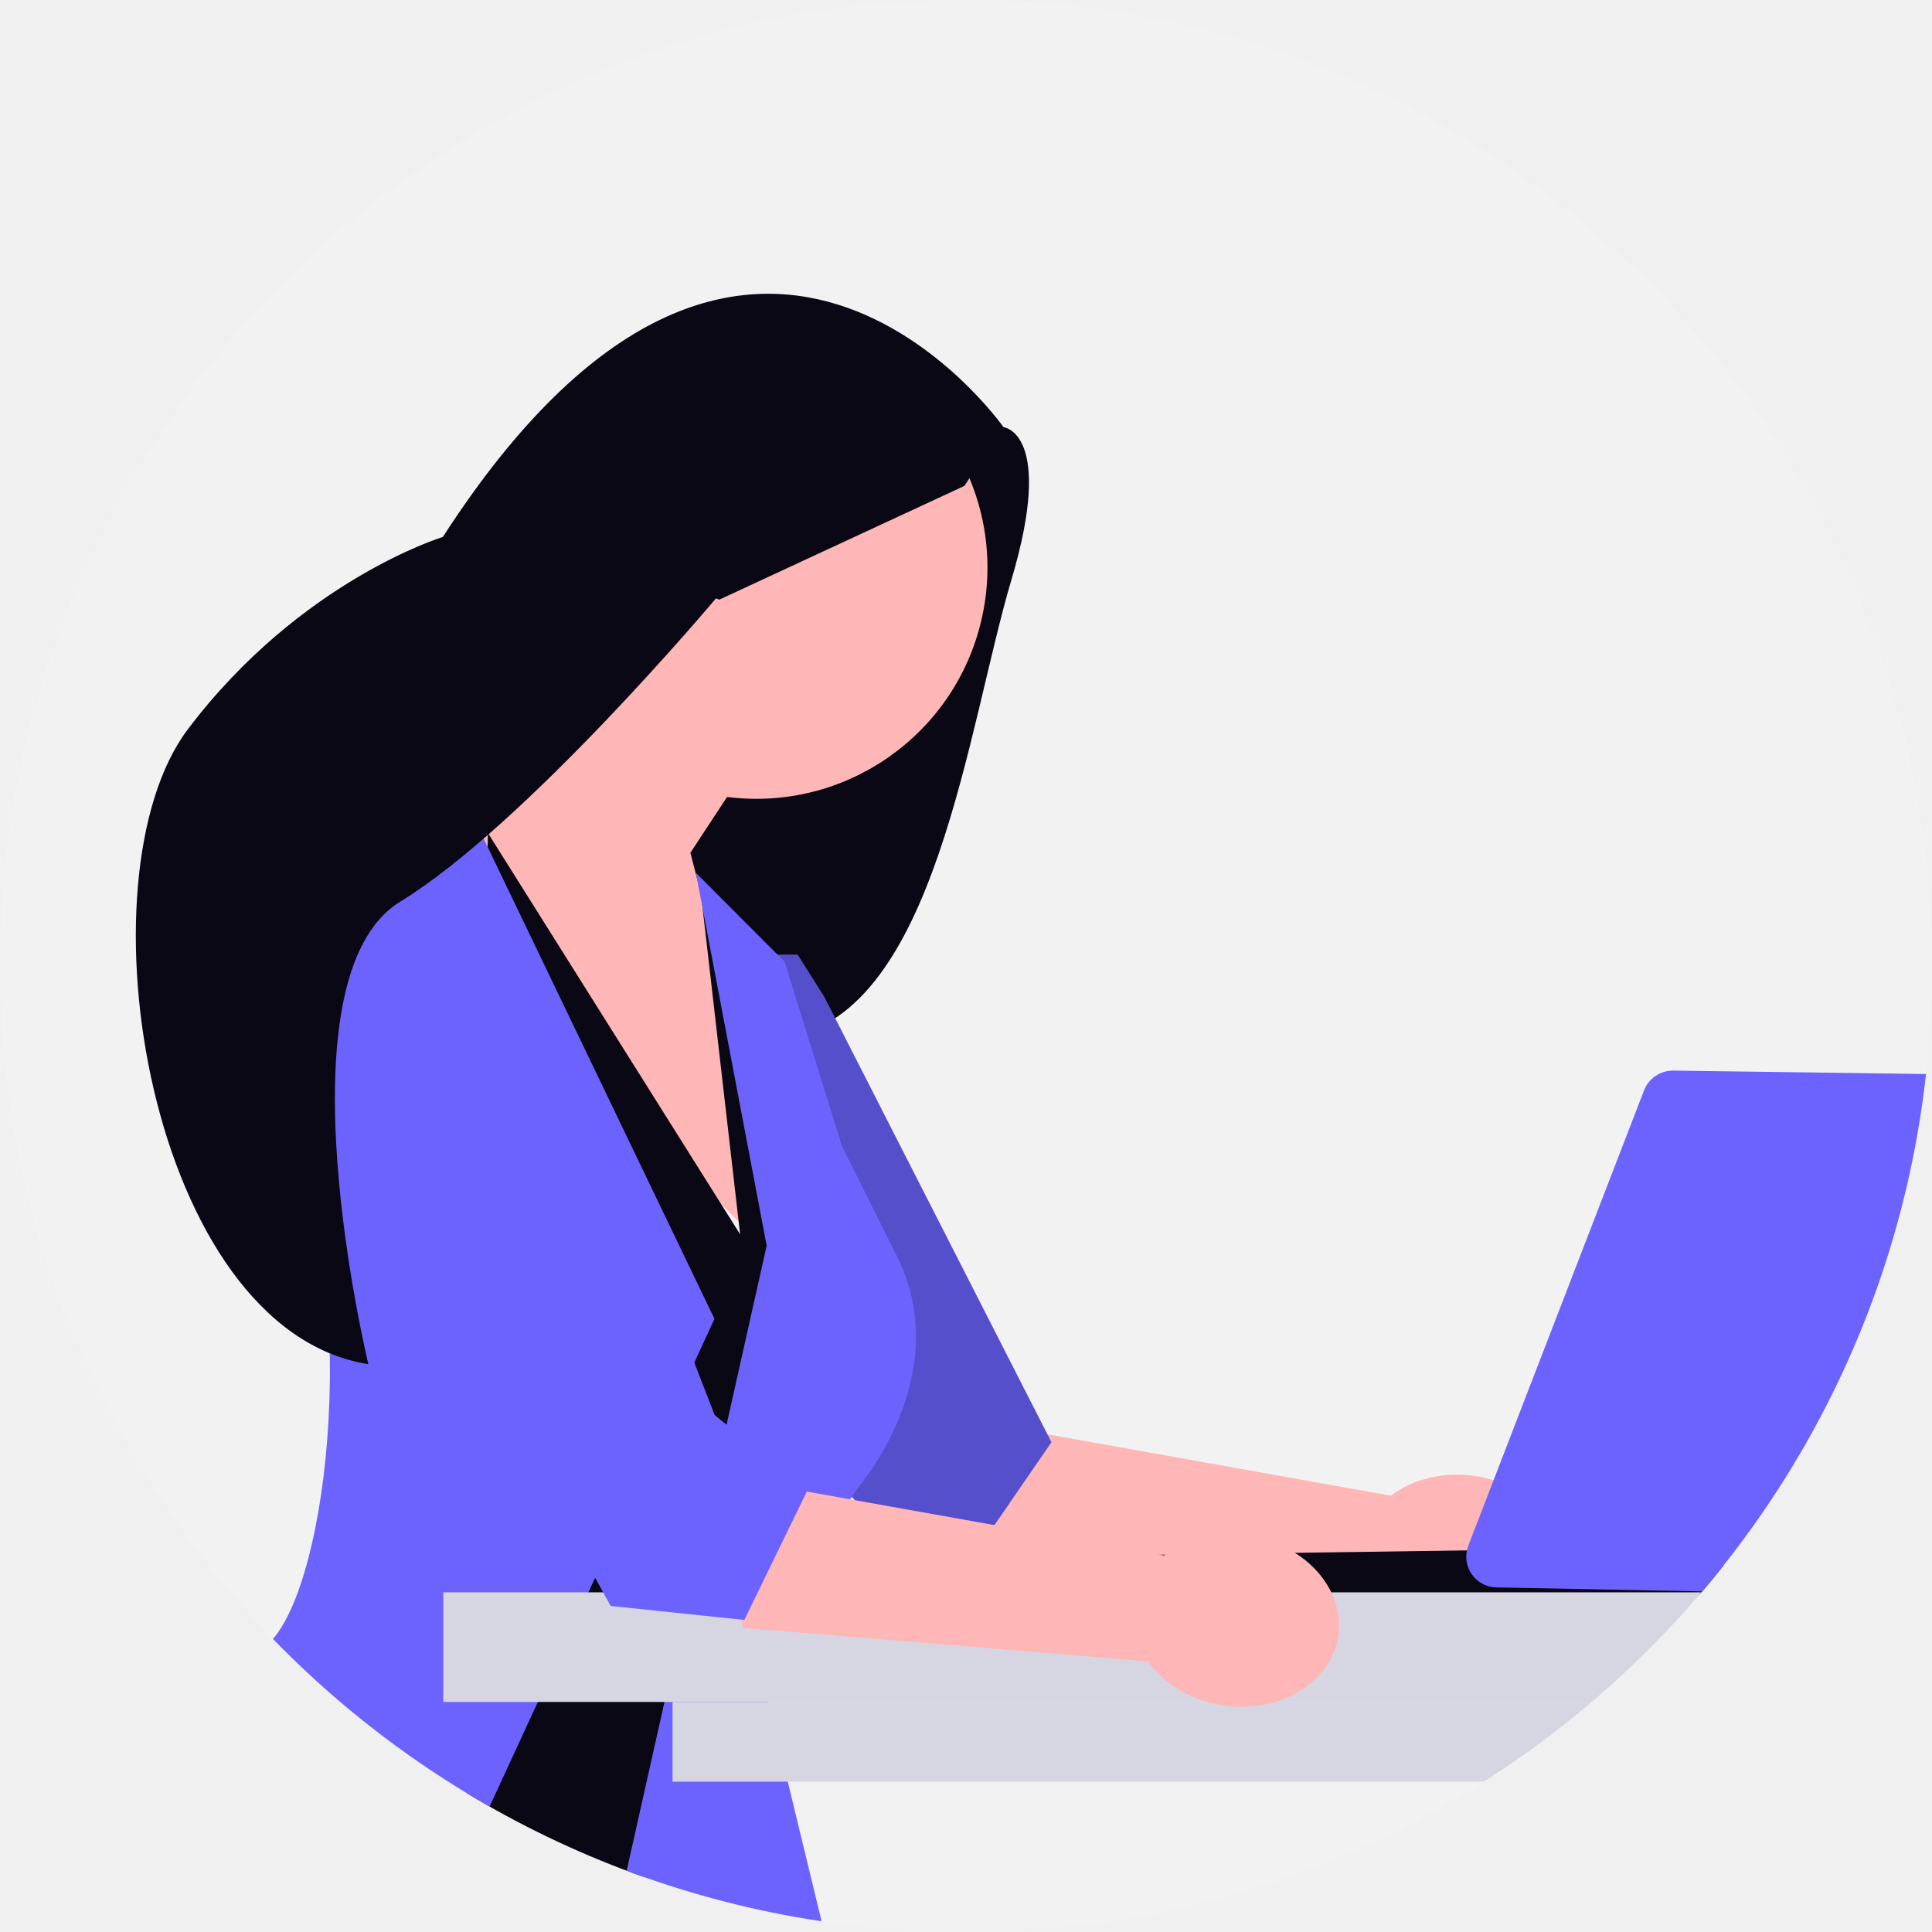
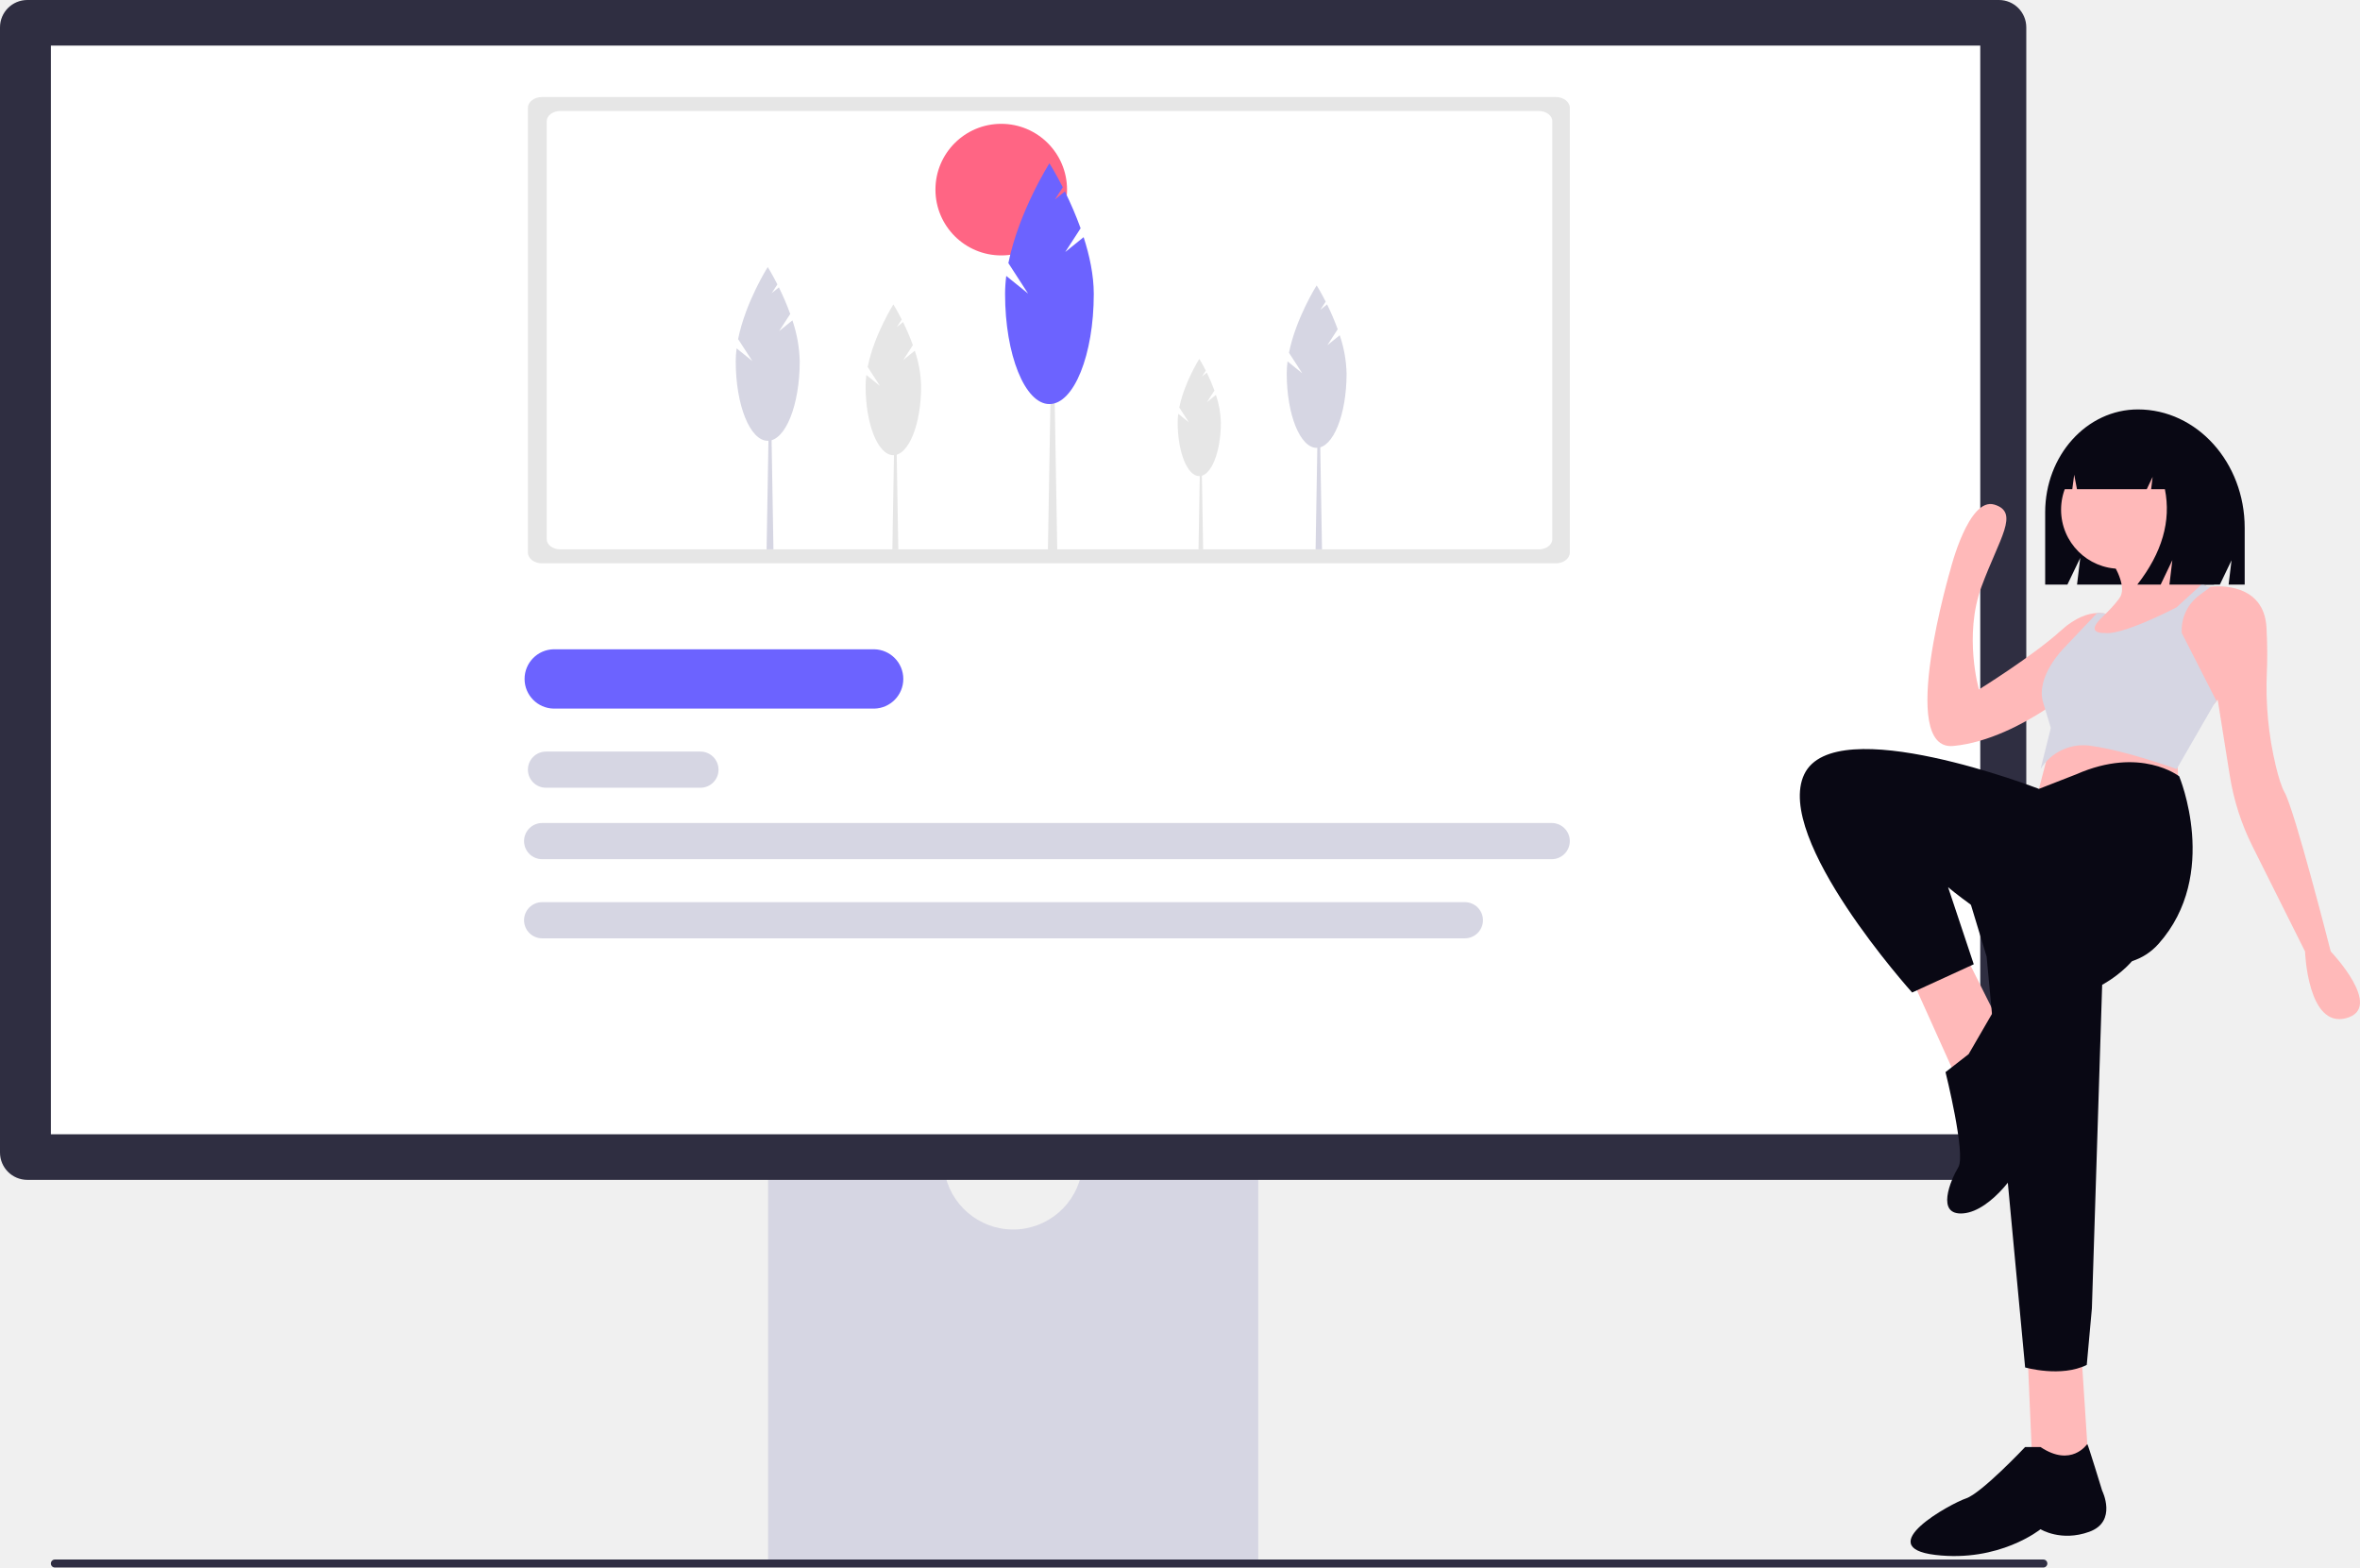
- <svg xmlns="http://www.w3.org/2000/svg" width="640" height="640" viewBox="0 0 640 640" role="img" artist="Katerina Limpitsouni" source="https://undraw.co/">
-   <defs>
-     <clipPath id="clip-path-528">
-       <circle id="Ellipse_848" data-name="Ellipse 848" cx="320" cy="320" r="320" fill="none" stroke="#707070" stroke-width="1" />
-     </clipPath>
-   </defs>
-   <g id="Group_295" data-name="Group 295" transform="translate(-723 -302.879)">
-     <circle id="Ellipse_865" data-name="Ellipse 865" cx="320" cy="320" r="320" transform="translate(723 302.879)" fill="#f2f2f2" />
-     <g id="Mask_Group_7" data-name="Mask Group 7" transform="translate(723 302.879)" clip-path="url(#clip-path-528)">
-       <g id="Group_294" data-name="Group 294" transform="translate(35.572 97.318)">
-         <path id="Path_5059-529" data-name="Path 5059" d="M733.017,25.031l37.663,10.39s17.131,1.762,2.6,50.651S748.155,228.879,699.329,237.5s-87.744-102.08-87.744-102.08L733.017,25.031Z" transform="translate(-473.828 8.76)" fill="#090814" />
-         <path id="Path_5060-530" data-name="Path 5060" d="M626.9,301.754,479.813,275.462l7.582,50.3,134.149,11.1c5.242,7.363,14.151,12.934,24.863,14.568,18.743,2.858,35.854-7.4,38.219-22.911s-10.911-30.4-29.654-33.26c-10.712-1.633-20.877,1.03-28.074,6.5Z" transform="translate(-201.714 96.4)" fill="#ffb6b6" />
-         <path id="Path_5061-531" data-name="Path 5061" d="M606.078,162.161h14.657L629.53,176.1l75.283,147.587L670.24,373.974l-49.5-50.43Z" transform="translate(-392.081 56.749)" fill="#6c63ff" />
-         <path id="Path_5062-532" data-name="Path 5062" d="M606.078,162.161h14.657L629.53,176.1l75.283,147.587L670.24,373.974l-49.5-50.43Z" transform="translate(-392.081 56.749)" opacity="0.2" />
-         <path id="Path_5063-533" data-name="Path 5063" d="M658.48,55.058A76.585,76.585,0,1,1,718.394,163.03l-12.147,18.5,37.126,143.183L664.08,245.751l-42.312-88.669s23.488-12.061,41.213-29.687a76.5,76.5,0,0,1-4.5-72.337Z" transform="translate(-513.118 3.653)" fill="#ffb6b6" />
-         <path id="Path_5066-534" data-name="Path 5066" d="M671.345,132.313l83.547,132.941L741.7,150.545l38.109,93.438L722.667,478.718l-58.65-7.6Z" transform="translate(-545.292 46.304)" fill="#090814" />
-         <path id="Path_5067-535" data-name="Path 5067" d="M787.706,516.39l102.167-221.6L809.692,127.97,776,145.108s-51.9,17.243-27.134,82.532S760.8,388.631,740.8,403.511s-52.034,62.312-52.034,62.312,7.357,42.915,98.937,50.568Z" transform="translate(-688.769 44.784)" fill="#6c63ff" />
-         <path id="Path_5068-536" data-name="Path 5068" d="M639.328,491.385l69.622,1.573L685.5,396.124l35.178-51.067s31.383-36.521,12.776-75.1l-18.639-37.4-18.985-61.021-29.384-29.451L689.9,265.6,639.328,491.385Z" transform="translate(-471.501 49.723)" fill="#6c63ff" />
-         <path id="Path_5070-537" data-name="Path 5070" d="M562.638,308.166l-211.269,2.987-8.794,11.726,420.06.5Z" transform="translate(-94.185 107.844)" fill="#090814" />
-         <rect id="Rectangle_1009" data-name="Rectangle 1009" width="486.436" height="26.413" transform="translate(187.214 466.476)" fill="#d6d6e3" />
-         <rect id="Rectangle_1010" data-name="Rectangle 1010" width="631.708" height="36.318" transform="translate(111.278 430.159)" fill="#d6d6e3" />
-         <path id="Path_5075-538" data-name="Path 5075" d="M514.911,365.877a10.153,10.153,0,0,0,9.617-6.9L576.154,206.75a10.162,10.162,0,0,0-9.487-13.425l-200.712-2.7h0a10.271,10.271,0,0,0-9.615,6.5L298.1,348a10.163,10.163,0,0,0,9.282,13.82l207.526,4.054Z" transform="translate(152.722 66.709)" fill="#6c63ff" />
-         <path id="Path_5076-539" data-name="Path 5076" d="M682.579,316.407,535.495,290.115l7.582,50.3,134.149,11.1c5.241,7.363,14.151,12.934,24.863,14.568,18.743,2.858,35.854-7.4,38.219-22.911s-10.911-30.4-29.654-33.26c-10.712-1.633-20.876,1.03-28.074,6.5Z" transform="translate(-332.564 101.527)" fill="#ffb6b6" />
-         <path id="Path_5077-540" data-name="Path 5077" d="M665.959,236.621,741.931,374.4l44.27,4.629,20.9-42.912-30.727-24.955L722.507,172.248" transform="translate(-575.207 60.279)" fill="#6c63ff" />
-         <path id="Path_5081-541" data-name="Path 5081" d="M905.275,44.181s-84.51-120.426-185.72,36.365c0,0-47.148,14.368-84.418,63.638s-12.923,198.92,59.742,210.4c0,0-30.971-127.824,10.608-153.252S810.04,100.883,810.04,100.883l1.076.442,81.171-37.664,12.987-19.481Z" transform="translate(-608.422 0)" fill="#090814" />
-       </g>
+ <svg xmlns="http://www.w3.org/2000/svg" width="1014.392" height="673.75" viewBox="0 0 1014.392 673.75" role="img" artist="Katerina Limpitsouni" source="https://undraw.co/">
+   <g id="Group_21" data-name="Group 21" transform="translate(-510 -218.568)">
+     <path id="Path_333-2383" data-name="Path 333" d="M15.18,488.905a1.709,1.709,0,0,0,1.714,1.714H871.6a1.714,1.714,0,1,0,0-3.429H16.894a1.709,1.709,0,0,0-1.714,1.714Z" transform="translate(516.689 401.698)" fill="#2f2e43" />
+     <path id="Path_334-2384" data-name="Path 334" d="M364.1,370.945a29.915,29.915,0,0,1-59.21,0H229.146V538.419H439.84V370.945H364.1Z" transform="translate(610.981 350.471)" fill="#d6d6e3" />
+     <path id="Path_335-2385" data-name="Path 335" d="M859.2,529.047H11.746A11.759,11.759,0,0,1,0,517.3V33.657A11.759,11.759,0,0,1,11.746,21.911H859.2A11.76,11.76,0,0,1,870.95,33.657V517.3A11.76,11.76,0,0,1,859.2,529.047Z" transform="translate(510 196.656)" fill="#2f2e41" />
+     <rect id="Rectangle_123" data-name="Rectangle 123" width="829.301" height="467.937" transform="translate(531.869 238.167)" fill="#fff" />
+     <path id="Path_338-2386" data-name="Path 338" d="M253.678,172.684H115.943a12.752,12.752,0,0,1,0-25.5H253.678a12.752,12.752,0,0,1,0,25.5Z" transform="translate(632.061 350.458)" fill="#6c63ff" />
+     <path id="Path_339-2387" data-name="Path 339" d="M178.5,193.251H112.117a7.773,7.773,0,1,1,0-15.546H178.5a7.773,7.773,0,1,1,0,15.546Z" transform="translate(632.568 363.909)" fill="#d6d6e3" />
+     <path id="Path_340-2388" data-name="Path 340" d="M544.913,214.561H110.965a7.773,7.773,0,0,1,0-15.546H544.913a7.773,7.773,0,0,1,0,15.546Z" transform="translate(632.061 373.3)" fill="#d6d6e3" />
+     <path id="Path_341-2389" data-name="Path 341" d="M507.576,228.959H110.965a7.773,7.773,0,0,1,0-15.546H507.576a7.773,7.773,0,1,1,0,15.546Z" transform="translate(632.061 392.921)" fill="#d6d6e3" />
+     <path id="Path_342-2390" data-name="Path 342" d="M441.8,222.34H6.04c-3.33,0-6.04-2.083-6.04-4.642V26.554c0-2.56,2.709-4.642,6.04-4.642H441.8c3.33,0,6.04,2.083,6.04,4.642V217.7c0,2.56-2.71,4.642-6.04,4.642Z" transform="translate(736.912 238.363)" fill="#e6e6e6" />
+     <path id="Path_343-2391" data-name="Path 343" d="M426.387,210.342H5.829c-3.214,0-5.829-1.958-5.829-4.364V26.276c0-2.406,2.615-4.364,5.829-4.364H426.387c3.214,0,5.829,1.958,5.829,4.364v179.7c0,2.406-2.615,4.364-5.829,4.364Z" transform="translate(745 244.362)" fill="#fff" />
+     <g id="Group_13" data-name="Group 13" transform="translate(1283.608 394.547)">
+       <path id="Path_99-2392" data-name="Path 99" d="M862.083,321.608h0c-22.022,0-39.874,19.812-39.874,44.251v31.05h9.55l5.529-11.5-1.382,11.5h61.381l5.026-10.458-1.256,10.458h6.911V372.53C907.968,344.407,887.425,321.608,862.083,321.608Z" transform="translate(-716.747 -321.608)" fill="#090814" />
+       <path id="Path_100-2393" data-name="Path 100" d="M824.631,465.165l-6.623,25.387,61.812-2.208-1.1-20.972S832.358,455.231,824.631,465.165Z" transform="translate(-716.747 -321.609)" fill="#ffb9b9" />
+       <path id="Path_101-2394" data-name="Path 101" d="M642.755,494.475l19.868,44.152,18.765-23.18-15.453-30.906Z" transform="translate(-594.475 -249.37)" fill="#ffb9b9" />
+       <path id="Path_102-2395" data-name="Path 102" d="M692.426,656.733l2.207,50.774h24.284l-3.312-50.774Z" transform="translate(-594.475 -249.37)" fill="#ffb9b9" />
+       <path id="Path_103-2396" data-name="Path 103" d="M786,520.355l11.038,36.425,16.557,176.607s15.453,4.415,26.491-1.1L842.292,708l4.415-139.078s20.972-11.038,18.764-26.491-7.727-36.425-7.727-36.425Z" transform="translate(-716.747 -321.609)" fill="#090814" />
+       <path id="Path_104-2397" data-name="Path 104" d="M820.216,767.6h-6.623s-18.764,19.868-25.387,22.076-40.84,20.972-13.246,24.283,45.256-11.038,45.256-11.038,8.83,5.519,20.972,1.1,5.519-17.661,5.519-17.661-6.164-20.187-6.393-20.028S833.462,776.435,820.216,767.6Z" transform="translate(-716.747 -321.609)" fill="#090814" />
+       <ellipse id="Ellipse_23" data-name="Ellipse 23" cx="25.387" cy="25.387" rx="25.387" ry="25.387" transform="translate(112.3 17.724)" fill="#ffb9b9" />
+       <path id="Path_105-2398" data-name="Path 105" d="M891.962,397.834l-11.678,9.735-1.567,1.3-1.1,13.245H834.565s5.872-5.088,11.325-10.354c.11-.121.232-.254.364-.375.74-.717,1.4-1.38,2-1.976.32-.331.629-.64.905-.927.453-.475.894-.927,1.336-1.38a.038.038,0,0,0,.011-.022,43.066,43.066,0,0,0,3.179-3.731l.011-.011a12.781,12.781,0,0,0,.74-1.093c3.311-5.519-4.415-16.557-4.415-16.557L874.3,373.55c.85,11.965,10.972,19.957,15.5,22.959C891.124,397.381,891.962,397.834,891.962,397.834Z" transform="translate(-716.746 -321.608)" fill="#ffb9b9" />
+       <path id="Path_106-2399" data-name="Path 106" d="M951.567,583.271c-16.557,4.415-17.661-28.7-17.661-28.7l-22.6-45.2a104.518,104.518,0,0,1-9.736-30.32l-5.2-32.657-1.578,1.887v.011l-2.837,1.413-17.241-27.595-4.835-7.727v-8.83l16.557-7.727h6.623s.143-.022.4-.044c3.046-.32,22.871-1.645,23.886,17.7.4,7.594.365,13.886.159,18.822a145.765,145.765,0,0,0,3.85,40.632c1.169,4.794,2.443,8.958,3.718,11.189,4.415,7.727,19.868,68.435,19.868,68.435S968.124,578.856,951.567,583.271Z" transform="translate(-716.747 -321.609)" fill="#ffb9b9" />
+       <path id="Path_107-2400" data-name="Path 107" d="M850.018,409.975l-4.183,7.627-2.473,4.515-12.109,22.076s-3.433,2.8-9,6.424c-9.25,6.016-24.416,14.272-39.571,15.652-24.283,2.208-1.1-76.162-1.1-76.162s7.727-30.906,18.764-27.595,2.208,14.349-5.519,35.321-1.1,44.152-1.1,44.152,23.18-14.349,35.321-25.387c6.325-5.751,11.755-7.307,15.5-7.473h.011a14.054,14.054,0,0,1,3.7.287,8.351,8.351,0,0,1,1.766.563Z" transform="translate(-716.747 -321.608)" fill="#ffb9b9" />
+       <path id="Path_109-2401" data-name="Path 109" d="M895.826,446.952,894.8,448.3l-16.082,27.9s-20.972-7.727-36.425-9.934a21.647,21.647,0,0,0-22.065,9.9l4.4-17.628-2.373-7.925c-.276-.927-.6-1.954-.938-3.113-3.311-11.038,8.83-23.18,8.83-23.18l14.393-15.2h.011a14.056,14.056,0,0,1,3.7.287c-.6.6-1.258,1.258-2,1.976-.133.121-.254.254-.364.375-4.228,4.316-2.031,5.519-.055,5.839a9.721,9.721,0,0,0,1.976.1c4.6.662,14.68-3.378,22.076-6.755,5.033-2.3,8.83-4.283,8.83-4.283l9.636-8.83,1.446-1.325c1.325.872,2.163,1.325,2.163,1.325h1.1s.143-.022.4-.044l-5.026,3.729a18.685,18.685,0,0,0-7.513,16.183h0Z" transform="translate(-716.746 -321.609)" fill="#d6d6e3" />
+       <path id="Path_110-2402" data-name="Path 110" d="M835.669,478.41l-16.137,6.3s-87.619-33.9-100.865-6.3,46.359,93.822,46.359,93.822l26.491-12.142-11.038-33.114s64.02,54.086,90.511,24.283,8.83-71.942,8.83-71.942S863.264,466.269,835.669,478.41Z" transform="translate(-716.746 -321.609)" fill="#090814" />
+       <path id="Path_111-2403" data-name="Path 111" d="M789.31,598.724l-9.934,7.727s8.83,35.321,5.519,40.84-9.934,20.972,2.208,19.868,25.387-19.868,26.491-26.491,8.83-26.491,8.83-26.491,13.246-30.906,3.311-32.01-25.757-1.843-25.757-1.843Z" transform="translate(-716.746 -321.609)" fill="#090814" />
+       <path id="Path_112-2404" data-name="Path 112" d="M873.419,333.8a20.912,20.912,0,0,0-16.5-8.42h-.783c-15.094,0-27.329,13.658-27.329,30.506h5.057l.817-6.217,1.2,6.217h30l2.513-5.26-.628,5.26h5.9q4.13,20.513-11.87,41.025h10.052l5.026-10.519-1.257,10.519h19.162l3.77-24.195C898.544,354.6,888.016,339.231,873.419,333.8Z" transform="translate(-716.747 -321.608)" fill="#090814" />
+     </g>
+     <g id="Group_16" data-name="Group 16" transform="translate(101.705 63.582)">
+       <path id="Path_609-2405" data-name="Path 609" d="M210.741,444.522h-2.948l.984-57.585h.984Z" transform="translate(530.003 -53.4)" fill="#d6d6e3" />
+       <path id="Path_610-2406" data-name="Path 610" d="M390.248,421.927l4.759-7.354a110.278,110.278,0,0,0-4.882-11.428l-3.077,2.486,2.436-3.765c-2.322-4.57-4.149-7.45-4.149-7.45s-9.542,15.038-12.732,30.962l6.107,9.437-6.759-5.46a44.615,44.615,0,0,0-.371,5.593c0,18.858,6.159,34.146,13.756,34.146s13.756-15.289,13.756-34.146a58.66,58.66,0,0,0-3.15-17.621Z" transform="translate(352.952 -124.645)" fill="#d6d6e3" />
+     </g>
+     <g id="Group_17" data-name="Group 17" transform="translate(221.585 71.47)">
+       <path id="Path_611-2407" data-name="Path 611" d="M327.509,440.778h-2.757l.92-53.841h.92Z" transform="translate(529.139 -57.545)" fill="#d6d6e3" />
+       <path id="Path_612-2408" data-name="Path 612" d="M505.992,420.139l4.449-6.876a103.073,103.073,0,0,0-4.565-10.685L503,404.9l2.278-3.52c-2.171-4.273-3.879-6.966-3.879-6.966s-8.923,14.062-11.9,28.95l5.705,8.823-6.319-5.105a41.711,41.711,0,0,0-.347,5.23c0,17.632,5.759,31.926,12.862,31.926s12.862-14.3,12.862-31.926a54.846,54.846,0,0,0-2.945-16.475Z" transform="translate(352.952 -124.645)" fill="#d6d6e3" />
+     </g>
+     <circle id="Ellipse_94" data-name="Ellipse 94" cx="28.28" cy="28.28" r="28.28" transform="translate(912.081 271.792)" fill="#ff6584" />
+     <g id="Group_15" data-name="Group 15" transform="translate(189.955 213.137)">
+       <path id="Path_613-2409" data-name="Path 613" d="M260.865,360.777H256.78l1.362-79.806H259.5Z" transform="translate(513.651 -116.982)" fill="#e6e6e6" />
+       <path id="Path_614-2410" data-name="Path 614" d="M424.969,223.384l6.6-10.191a152.81,152.81,0,0,0-6.766-15.839l-4.264,3.444,3.377-5.219c-3.22-6.334-5.75-10.325-5.75-10.325s-13.226,20.842-17.645,42.91l8.461,13.079-9.369-7.567a61.82,61.82,0,0,0-.514,7.752c0,26.135,8.536,47.322,19.065,47.322s19.065-21.187,19.065-47.322c0-8.1-1.833-16.579-4.362-24.42Z" transform="translate(352.952 -109.64)" fill="#6c63ff" />
+     </g>
+     <g id="Group_19" data-name="Group 19" transform="translate(157.525 79.66)">
+       <path id="Path_609-2-2411" data-name="Path 609" d="M210.351,436.892h-2.558l.854-49.955h.854Z" transform="translate(528.245 -61.849)" fill="#e6e6e6" />
+       <path id="Path_610-2-2412" data-name="Path 610" d="M387.775,418.282l4.128-6.38a95.666,95.666,0,0,0-4.235-9.914L385,404.145l2.114-3.266c-2.015-3.965-3.6-6.463-3.6-6.463s-8.278,13.046-11.045,26.86l5.3,8.187-5.863-4.737a38.7,38.7,0,0,0-.322,4.852c0,16.36,5.343,29.621,11.934,29.621s11.934-13.264,11.934-29.621a50.888,50.888,0,0,0-2.732-15.286Z" transform="translate(352.952 -124.645)" fill="#e6e6e6" />
+     </g>
+     <g id="Group_20" data-name="Group 20" transform="translate(291.673 103.072)">
+       <path id="Path_609-3-2413" data-name="Path 609" d="M209.782,425.783h-1.989l.664-38.846h.664Z" transform="translate(525.687 -74.151)" fill="#e6e6e6" />
+       <path id="Path_610-3-2414" data-name="Path 610" d="M384.173,412.974l3.21-4.961a74.4,74.4,0,0,0-3.293-7.709l-2.076,1.677,1.644-2.54c-1.567-3.083-2.8-5.026-2.8-5.026s-6.437,10.144-8.589,20.887l4.119,6.366-4.559-3.683a30.1,30.1,0,0,0-.25,3.773c0,12.721,4.155,23.034,9.28,23.034s9.28-10.314,9.28-23.034a39.571,39.571,0,0,0-2.125-11.887Z" transform="translate(352.952 -124.645)" fill="#e6e6e6" />
    </g>
  </g>
</svg>
